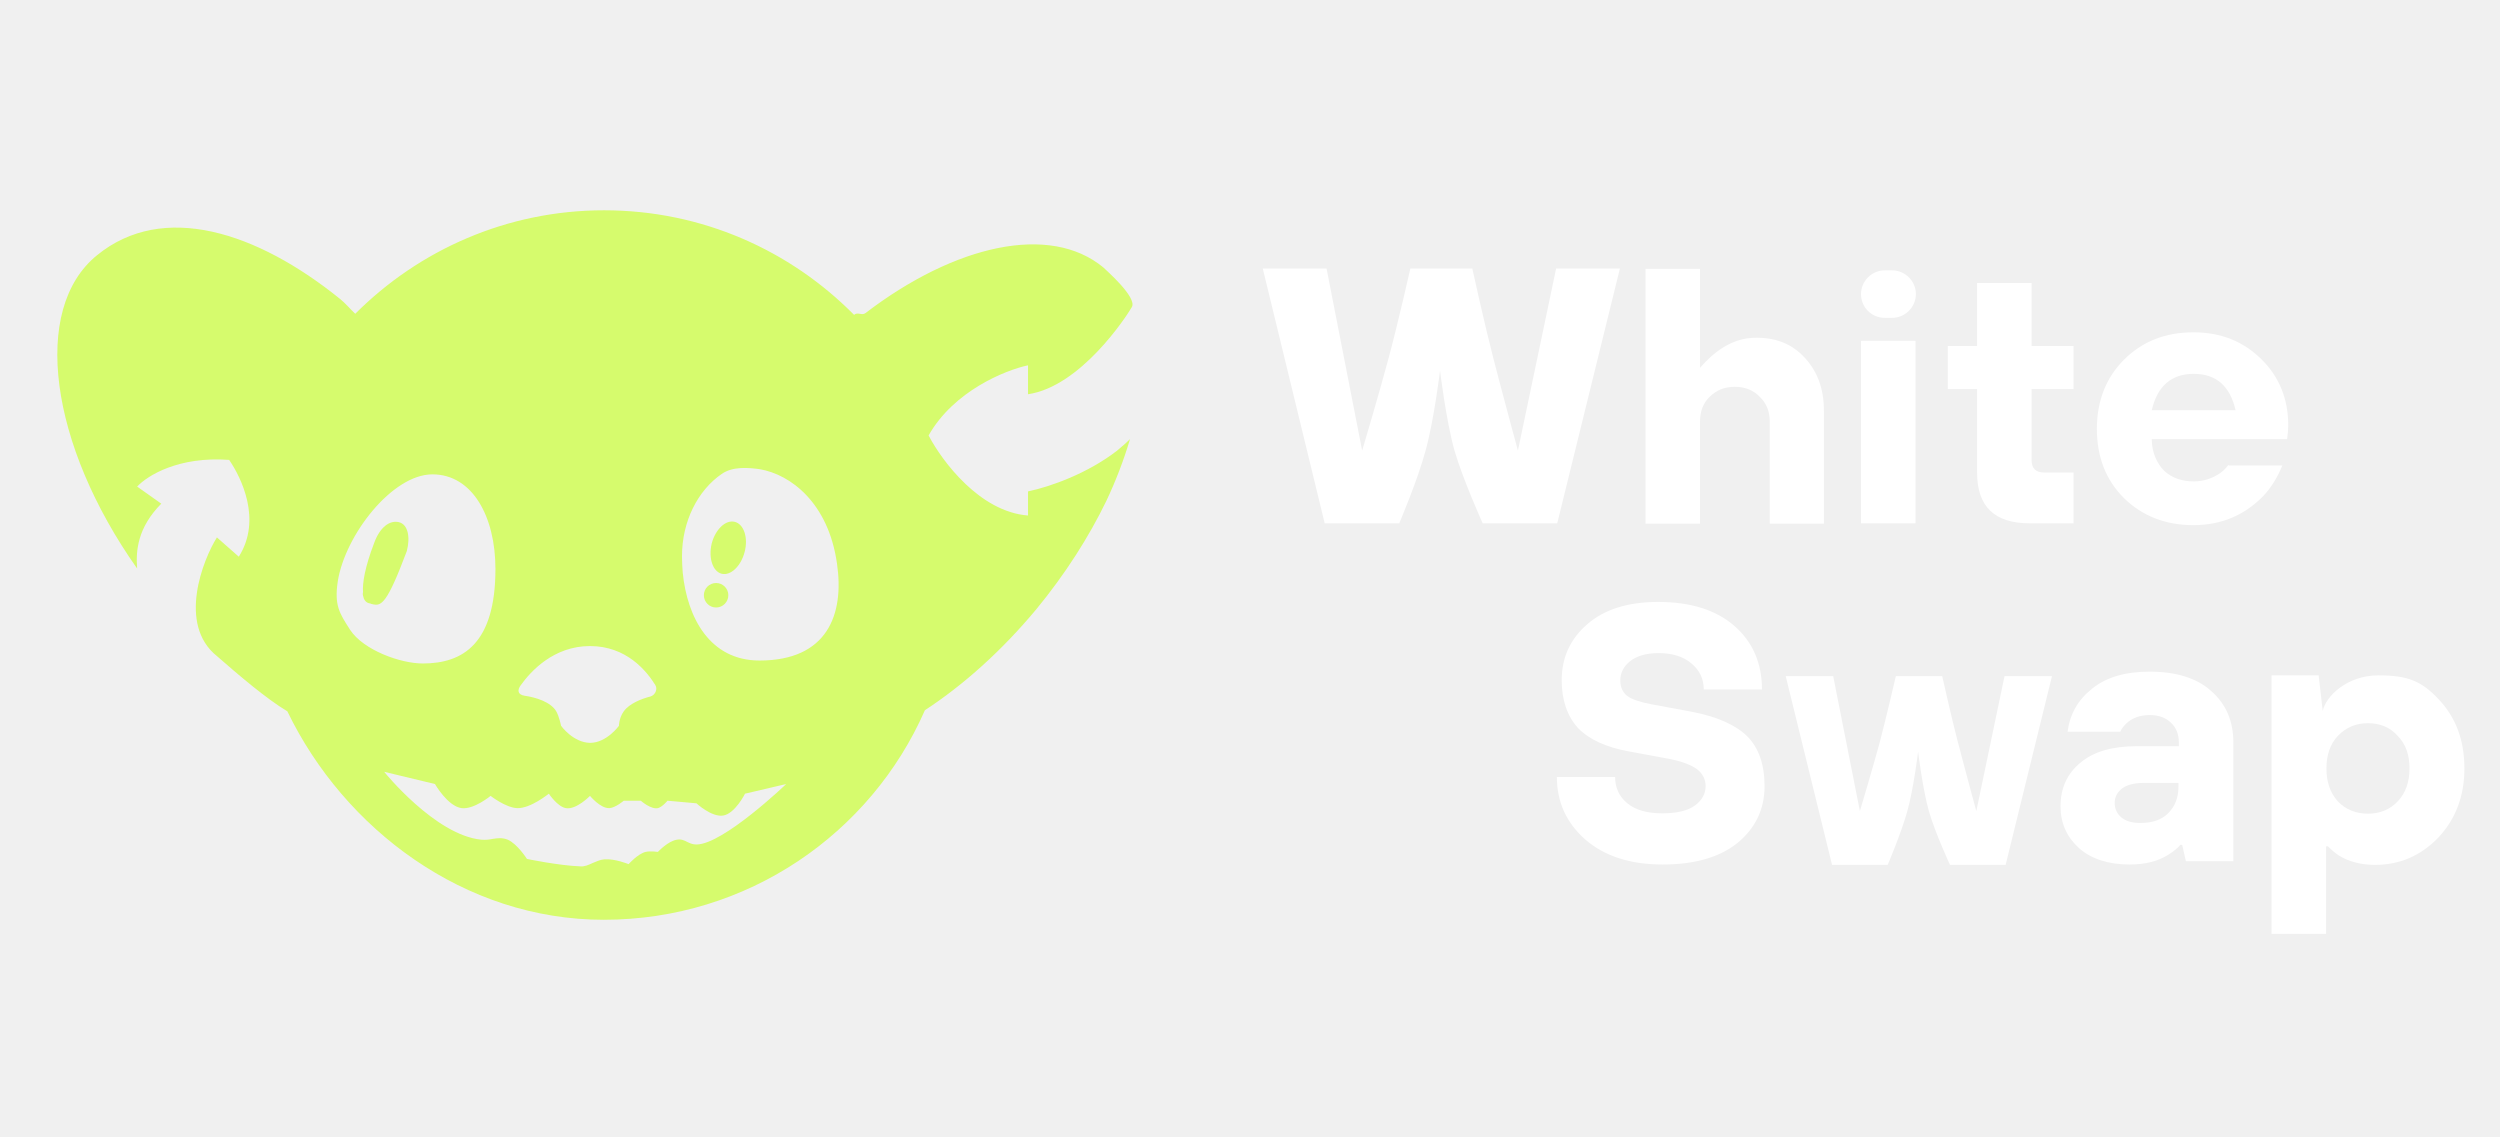
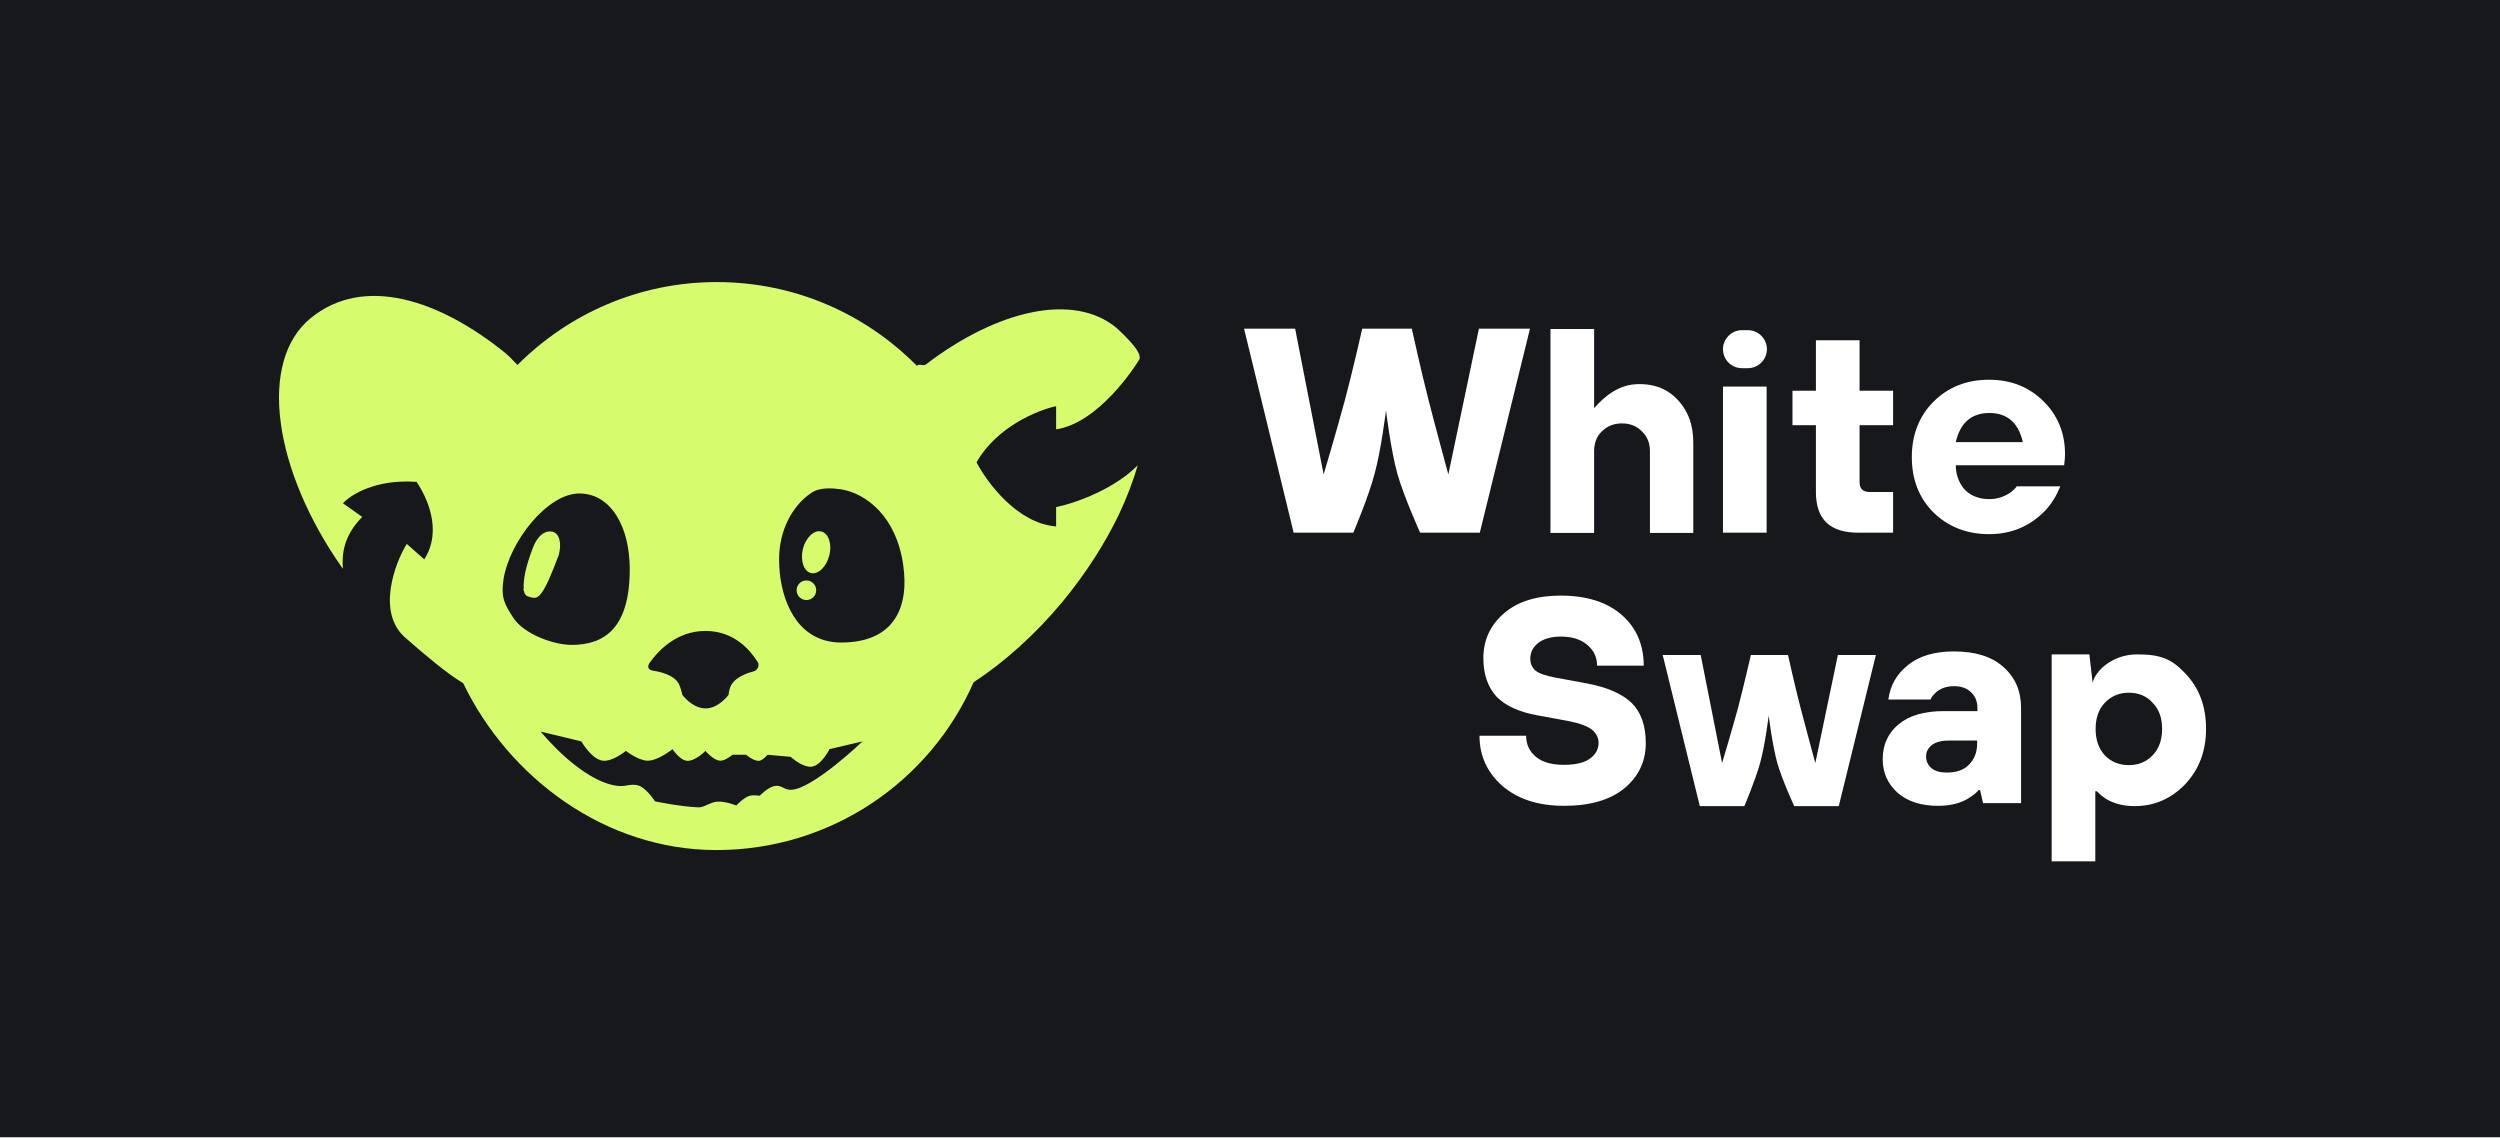
- <svg xmlns="http://www.w3.org/2000/svg" width="132" height="60" viewBox="0 0 132 60" fill="none">
-   <path fill-rule="evenodd" clip-rule="evenodd" d="M38.104 30.294C38.574 30.411 39.122 29.902 39.318 29.138C39.514 28.394 39.279 27.67 38.789 27.552C38.319 27.435 37.771 27.944 37.575 28.708C37.399 29.471 37.634 30.176 38.104 30.294Z" fill="#D6FB6D" />
-   <path d="M37.81 32.076C38.167 32.076 38.456 31.786 38.456 31.429C38.456 31.072 38.167 30.783 37.81 30.783C37.453 30.783 37.164 31.072 37.164 31.429C37.164 31.786 37.453 32.076 37.81 32.076Z" fill="#D6FB6D" />
-   <path fill-rule="evenodd" clip-rule="evenodd" d="M59.762 16.214C60.056 15.705 58.391 14.256 58.254 14.119C55.434 11.788 50.421 12.924 45.702 16.527C45.506 16.684 45.291 16.449 45.095 16.625C41.727 13.218 37.066 11.103 31.896 11.103C26.766 11.103 22.125 13.198 18.757 16.567C18.502 16.331 18.228 15.999 17.954 15.783C13.567 12.239 8.613 10.633 5.127 13.473C1.622 16.312 2.621 23.479 7.242 30.02C7.164 29.079 7.262 27.865 8.515 26.593L7.242 25.692C7.791 25.104 9.436 24.086 12.099 24.282C12.745 25.222 13.841 27.454 12.608 29.393L11.453 28.375C10.728 29.53 9.357 32.957 11.453 34.641C12.549 35.6 14.057 36.893 15.173 37.559C18.169 43.766 24.514 48.564 31.877 48.564C39.455 48.564 45.976 44.021 48.835 37.5C50.872 36.168 52.908 34.347 54.729 32.154C56.257 30.294 57.49 28.355 58.411 26.456C58.94 25.339 59.351 24.243 59.664 23.185C59.449 23.401 59.194 23.616 58.959 23.812C57.432 24.987 55.493 25.692 54.279 25.946V27.219C51.733 27.023 49.755 24.36 49.05 23.029C49.05 23.009 49.031 23.009 49.031 22.989C50.362 20.64 53.084 19.543 54.279 19.288V20.816C57.06 20.405 59.468 16.723 59.762 16.214ZM38.104 25.026C38.691 24.615 39.514 24.693 40.101 24.771C41.746 25.046 43.744 26.553 44.194 29.765C44.586 32.448 43.685 34.876 40.101 34.876C37.477 34.876 36.283 32.604 36.048 30.235C36.028 29.961 36.009 29.667 36.009 29.373C36.009 27.513 36.851 25.888 38.104 25.026ZM31.152 34.112C33.091 34.112 34.148 35.444 34.599 36.168C34.736 36.384 34.599 36.697 34.344 36.775C33.874 36.893 33.228 37.147 32.934 37.559C32.68 37.911 32.68 38.322 32.68 38.322C32.68 38.322 32.033 39.223 31.152 39.223C30.252 39.204 29.625 38.322 29.625 38.322C29.625 38.322 29.527 37.833 29.37 37.559C29.076 37.05 28.254 36.815 27.706 36.736C27.314 36.677 27.314 36.423 27.49 36.188C28.019 35.444 29.233 34.112 31.152 34.112ZM22.83 25.046C24.945 25.046 26.159 27.278 26.159 30.039C26.159 33.995 24.436 35.032 22.321 35.032C21.146 35.032 19.188 34.328 18.483 33.251C17.934 32.389 17.64 31.978 17.836 30.685C18.228 28.238 20.715 25.046 22.83 25.046ZM36.772 44.589C36.577 44.589 36.439 44.53 36.283 44.452C36.126 44.373 35.969 44.295 35.754 44.334C35.284 44.393 34.736 44.98 34.736 44.98C34.736 44.98 34.344 44.922 34.09 44.98C33.678 45.078 33.189 45.627 33.189 45.627C33.189 45.627 32.484 45.333 31.916 45.372C31.681 45.392 31.485 45.489 31.289 45.568C31.074 45.666 30.878 45.764 30.643 45.744C29.527 45.705 27.823 45.352 27.823 45.352C27.823 45.352 27.314 44.55 26.805 44.334C26.511 44.217 26.257 44.256 26.002 44.295C25.826 44.334 25.63 44.354 25.395 44.334C22.967 44.08 20.284 40.751 20.284 40.751L22.967 41.397C22.967 41.397 23.633 42.572 24.377 42.67C25.023 42.748 25.904 42.023 25.904 42.023C25.904 42.023 26.707 42.65 27.314 42.67C28.019 42.689 28.979 41.906 28.979 41.906C28.979 41.906 29.429 42.591 29.879 42.67C30.428 42.767 31.152 42.023 31.152 42.023C31.152 42.023 31.701 42.689 32.17 42.67C32.503 42.65 32.934 42.278 32.934 42.278H33.835C33.835 42.278 34.364 42.748 34.736 42.67C34.971 42.611 35.245 42.278 35.245 42.278L36.772 42.415C36.772 42.415 37.575 43.159 38.182 43.061C38.809 42.963 39.338 41.906 39.338 41.906L41.511 41.397C41.511 41.397 38.182 44.589 36.772 44.589Z" fill="#D6FB6D" />
-   <path fill-rule="evenodd" clip-rule="evenodd" d="M19.148 31.292C19.129 31.371 19.148 31.253 19.148 31.292V31.292Z" fill="#D6FB6D" />
-   <path fill-rule="evenodd" clip-rule="evenodd" d="M19.168 31.449C19.207 31.664 19.305 31.782 19.442 31.841C19.442 31.841 19.442 31.841 19.462 31.841C19.481 31.841 19.501 31.86 19.52 31.86H19.54C19.56 31.86 19.579 31.88 19.579 31.88C19.599 31.88 19.638 31.899 19.658 31.899C20.128 32.017 20.421 31.919 21.479 29.099C21.674 28.355 21.538 27.689 21.067 27.572C20.598 27.454 20.069 27.807 19.756 28.668C19.266 29.941 19.129 30.803 19.168 31.273C19.148 31.351 19.148 31.39 19.168 31.449Z" fill="#D6FB6D" />
-   <path d="M96.302 27.63V21.677C96.302 20.483 95.93 19.523 95.186 18.779C94.833 18.427 94.05 17.761 92.522 17.839C90.995 17.918 89.977 19.191 89.761 19.425V14.197H86.883V27.65H89.761V22.265C89.761 21.736 89.918 21.286 90.27 20.953C90.623 20.6 91.054 20.424 91.602 20.424C92.131 20.424 92.581 20.6 92.914 20.953C93.267 21.286 93.443 21.717 93.443 22.265V27.65H96.302V27.63Z" fill="white" />
-   <path d="M99.514 16.782H99.906C100.591 16.782 101.159 16.214 101.159 15.529C101.159 14.843 100.591 14.275 99.906 14.275H99.514C98.829 14.275 98.261 14.843 98.261 15.529C98.261 16.214 98.809 16.782 99.514 16.782Z" fill="white" />
-   <path d="M101.139 17.996H98.261V27.631H101.139V17.996Z" fill="white" />
-   <path d="M104.39 24.948C104.39 26.749 105.31 27.631 107.17 27.631H109.481V24.948H107.934C107.484 24.948 107.268 24.732 107.268 24.282V20.542H109.481V18.27H107.268V14.941H104.39V18.27H102.843V20.542H104.39V24.948Z" fill="white" />
-   <path d="M117.667 24.537C117.569 24.674 117.432 24.83 117.216 24.987C116.805 25.261 116.355 25.418 115.826 25.418C115.219 25.418 114.69 25.241 114.279 24.869C113.887 24.478 113.613 23.89 113.613 23.185H120.761C120.8 22.872 120.819 22.637 120.819 22.461C120.819 21.07 120.349 19.895 119.39 18.956C118.43 18.016 117.255 17.546 115.806 17.546C114.318 17.546 113.104 18.035 112.144 18.995C111.204 19.935 110.715 21.168 110.715 22.637C110.715 24.125 111.185 25.339 112.144 26.299C113.104 27.239 114.338 27.728 115.806 27.728C117.294 27.728 118.528 27.2 119.527 26.162C119.958 25.692 120.271 25.163 120.506 24.576H117.667V24.537ZM115.826 19.739C117.02 19.739 117.745 20.385 118.039 21.658H113.613C113.907 20.385 114.651 19.739 115.826 19.739Z" fill="white" />
-   <path d="M85.531 14.178H82.163L80.146 23.792C80.146 23.792 79.304 20.698 78.834 18.858C78.364 17.037 77.738 14.178 77.738 14.178H74.468C74.468 14.178 73.821 17.037 73.332 18.858C72.842 20.698 71.922 23.792 71.922 23.792L70.042 14.178H66.674L69.944 27.631H73.88C73.88 27.631 74.859 25.339 75.27 23.792C75.721 22.167 76.034 19.563 76.034 19.563C76.034 19.563 76.347 22.187 76.798 23.792C77.248 25.339 78.286 27.631 78.286 27.631H82.222L85.531 14.178Z" fill="white" />
-   <path d="M89.311 37.578L87.197 37.187C86.59 37.069 86.159 36.932 85.904 36.736C85.669 36.541 85.552 36.266 85.552 35.933C85.552 35.522 85.728 35.189 86.061 34.915C86.413 34.641 86.903 34.484 87.569 34.484C88.293 34.484 88.881 34.661 89.311 35.033C89.742 35.385 89.958 35.855 89.958 36.403H93.032C93.032 35.013 92.543 33.897 91.583 33.055C90.624 32.213 89.272 31.782 87.549 31.782C85.963 31.782 84.71 32.174 83.809 32.957C82.908 33.74 82.458 34.719 82.458 35.914C82.458 36.971 82.751 37.813 83.319 38.44C83.907 39.047 84.808 39.458 86.002 39.674L88.117 40.065C88.822 40.202 89.311 40.398 89.605 40.614C89.899 40.849 90.056 41.142 90.056 41.495C90.056 41.926 89.86 42.258 89.488 42.533C89.116 42.807 88.528 42.944 87.764 42.944C86.962 42.944 86.355 42.768 85.924 42.415C85.493 42.063 85.278 41.593 85.278 41.025H82.203C82.203 42.356 82.712 43.453 83.711 44.334C84.71 45.196 86.061 45.646 87.784 45.646C89.507 45.646 90.819 45.255 91.759 44.491C92.699 43.708 93.169 42.709 93.169 41.514C93.169 40.359 92.856 39.478 92.249 38.871C91.622 38.264 90.643 37.833 89.311 37.578Z" fill="white" />
-   <path d="M116.746 36.482C115.983 35.796 114.886 35.463 113.496 35.463C112.223 35.463 111.205 35.757 110.46 36.364C109.716 36.952 109.285 37.715 109.168 38.636H111.949C112.007 38.499 112.105 38.362 112.262 38.205C112.575 37.911 112.987 37.755 113.496 37.755C113.985 37.755 114.357 37.892 114.631 38.166C114.906 38.42 115.043 38.773 115.043 39.204V39.399H112.83C111.518 39.399 110.519 39.693 109.834 40.281C109.148 40.849 108.796 41.612 108.796 42.572C108.796 43.472 109.129 44.197 109.775 44.785C110.421 45.352 111.322 45.646 112.438 45.646C113.28 45.646 113.946 45.47 114.475 45.137C114.749 44.961 114.984 44.785 115.121 44.608H115.219L115.415 45.47H117.921V39.204C117.921 38.068 117.53 37.167 116.746 36.482ZM115.023 41.534C115.023 42.102 114.847 42.572 114.475 42.944C114.122 43.296 113.633 43.453 113.006 43.453C112.575 43.453 112.242 43.355 112.007 43.159C111.772 42.963 111.655 42.689 111.655 42.395C111.655 42.082 111.792 41.828 112.047 41.632C112.301 41.436 112.693 41.338 113.202 41.338H115.023V41.534Z" fill="white" />
-   <path d="M128.75 36.912C127.849 35.953 127.124 35.659 125.577 35.659C123.913 35.659 122.797 36.775 122.64 37.539L122.424 35.659H119.938V49.308H122.816V44.687H122.914C123.129 44.902 123.325 45.059 123.501 45.176C124.011 45.489 124.657 45.666 125.401 45.666C126.713 45.666 127.829 45.176 128.75 44.217C129.65 43.257 130.12 42.043 130.12 40.574C130.12 39.086 129.67 37.872 128.75 36.912ZM126.595 42.317C126.184 42.748 125.656 42.963 125.029 42.963C124.402 42.963 123.854 42.748 123.443 42.317C123.031 41.867 122.836 41.279 122.836 40.574C122.836 39.869 123.031 39.282 123.443 38.851C123.874 38.401 124.402 38.185 125.029 38.185C125.656 38.185 126.204 38.401 126.595 38.851C127.026 39.282 127.222 39.869 127.222 40.574C127.222 41.279 127.026 41.867 126.595 42.317Z" fill="white" />
-   <path d="M104.35 42.826C104.35 42.826 103.724 40.535 103.371 39.164C103.019 37.813 102.549 35.699 102.549 35.699H100.101C100.101 35.699 99.612 37.813 99.259 39.164C98.887 40.535 98.202 42.826 98.202 42.826L96.792 35.699H94.285L96.733 45.666H99.67C99.67 45.666 100.395 43.962 100.708 42.826C101.041 41.632 101.276 39.693 101.276 39.693C101.276 39.693 101.511 41.632 101.844 42.826C102.177 43.982 102.96 45.666 102.96 45.666H105.897L108.345 35.699H105.839L104.35 42.826Z" fill="white" />
+ <svg xmlns="http://www.w3.org/2000/svg" width="842" height="383" viewBox="0 0 842 383" fill="none">
+   <g clip-path="url(#clip0_531_142)">
+     <path d="M842 0H0V383H842V0Z" fill="#16181b" />
+     <path fill-rule="evenodd" clip-rule="evenodd" d="M273.1 193C275.5 193.6 278.3 191 279.3 187.1C280.3 183.3 279.1 179.6 276.6 179C274.2 178.4 271.4 181 270.4 184.9C269.5 188.8 270.7 192.4 273.1 193Z" fill="#D6FB6D" />
+     <path d="M271.6 202.1C273.422 202.1 274.9 200.623 274.9 198.8C274.9 196.977 273.422 195.5 271.6 195.5C269.777 195.5 268.3 196.977 268.3 198.8C268.3 200.623 269.777 202.1 271.6 202.1Z" fill="#D6FB6D" />
+     <path fill-rule="evenodd" clip-rule="evenodd" d="M383.7 121.1C385.2 118.5 376.7 111.1 376 110.4C361.6 98.5 336 104.3 311.9 122.7C310.9 123.5 309.8 122.3 308.8 123.2C291.6 105.8 267.8 95 241.4 95C215.2 95 191.5 105.7 174.3 122.9C173 121.7 171.6 120 170.2 118.9C147.8 100.8 122.5 92.6 104.7 107.1C86.8 121.6 91.9 158.2 115.5 191.6C115.1 186.8 115.6 180.6 122 174.1L115.5 169.5C118.3 166.5 126.7 161.3 140.3 162.3C143.6 167.1 149.2 178.5 142.9 188.4L137 183.2C133.3 189.1 126.3 206.6 137 215.2C142.6 220.1 150.3 226.7 156 230.1C171.3 261.8 203.7 286.3 241.3 286.3C280 286.3 313.3 263.1 327.9 229.8C338.3 223 348.7 213.7 358 202.5C365.8 193 372.1 183.1 376.8 173.4C379.5 167.7 381.6 162.1 383.2 156.7C382.1 157.8 380.8 158.9 379.6 159.9C371.8 165.9 361.9 169.5 355.7 170.8V177.3C342.7 176.3 332.6 162.7 329 155.9C329 155.8 328.9 155.8 328.9 155.7C335.7 143.7 349.6 138.1 355.7 136.8V144.6C369.9 142.5 382.2 123.7 383.7 121.1ZM273.1 166.1C276.1 164 280.3 164.4 283.3 164.8C291.7 166.2 301.9 173.9 304.2 190.3C306.2 204 301.6 216.4 283.3 216.4C269.9 216.4 263.8 204.8 262.6 192.7C262.5 191.3 262.4 189.8 262.4 188.3C262.4 178.8 266.7 170.5 273.1 166.1ZM237.6 212.5C247.5 212.5 252.9 219.3 255.2 223C255.9 224.1 255.2 225.7 253.9 226.1C251.5 226.7 248.2 228 246.7 230.1C245.4 231.9 245.4 234 245.4 234C245.4 234 242.1 238.6 237.6 238.6C233 238.5 229.8 234 229.8 234C229.8 234 229.3 231.5 228.5 230.1C227 227.5 222.8 226.3 220 225.9C218 225.6 218 224.3 218.9 223.1C221.6 219.3 227.8 212.5 237.6 212.5ZM195.1 166.2C205.9 166.2 212.1 177.6 212.1 191.7C212.1 211.9 203.3 217.2 192.5 217.2C186.5 217.2 176.5 213.6 172.9 208.1C170.1 203.7 168.6 201.6 169.6 195C171.6 182.5 184.3 166.2 195.1 166.2ZM266.3 266C265.3 266 264.6 265.7 263.8 265.3C263 264.9 262.2 264.5 261.1 264.7C258.7 265 255.9 268 255.9 268C255.9 268 253.9 267.7 252.6 268C250.5 268.5 248 271.3 248 271.3C248 271.3 244.4 269.8 241.5 270C240.3 270.1 239.3 270.6 238.3 271C237.2 271.5 236.2 272 235 271.9C229.3 271.7 220.6 269.9 220.6 269.9C220.6 269.9 218 265.8 215.4 264.7C213.9 264.1 212.6 264.3 211.3 264.5C210.4 264.7 209.4 264.8 208.2 264.7C195.8 263.4 182.1 246.4 182.1 246.4L195.8 249.7C195.8 249.7 199.2 255.7 203 256.2C206.3 256.6 210.8 252.9 210.8 252.9C210.8 252.9 214.9 256.1 218 256.2C221.6 256.3 226.5 252.3 226.5 252.3C226.5 252.3 228.8 255.8 231.1 256.2C233.9 256.7 237.6 252.9 237.6 252.9C237.6 252.9 240.4 256.3 242.8 256.2C244.5 256.1 246.7 254.2 246.7 254.2H251.3C251.3 254.2 254 256.6 255.9 256.2C257.1 255.9 258.5 254.2 258.5 254.2L266.3 254.9C266.3 254.9 270.4 258.7 273.5 258.2C276.7 257.7 279.4 252.3 279.4 252.3L290.5 249.7C290.5 249.7 273.5 266 266.3 266Z" fill="#D6FB6D" />
+     <path fill-rule="evenodd" clip-rule="evenodd" d="M176.3 198.1C176.2 198.5 176.3 197.9 176.3 198.1V198.1Z" fill="#D6FB6D" />
+     <path fill-rule="evenodd" clip-rule="evenodd" d="M176.4 198.9C176.6 200 177.1 200.6 177.8 200.9C177.8 200.9 177.8 200.9 177.9 200.9C178 200.9 178.1 201 178.2 201H178.3C178.4 201 178.5 201.1 178.5 201.1C178.6 201.1 178.8 201.2 178.9 201.2C181.3 201.8 182.8 201.3 188.2 186.9C189.2 183.1 188.5 179.7 186.1 179.1C183.7 178.5 181 180.3 179.4 184.7C176.9 191.2 176.2 195.6 176.4 198C176.3 198.4 176.3 198.6 176.4 198.9Z" fill="#D6FB6D" />
+     <path d="M570.3 179.4V149C570.3 142.9 568.4 138 564.6 134.2C562.8 132.4 558.8 129 551 129.4C543.2 129.8 538 136.3 536.9 137.5V110.8H522.2V179.5H536.9V152C536.9 149.3 537.7 147 539.5 145.3C541.3 143.5 543.5 142.6 546.3 142.6C549 142.6 551.3 143.5 553 145.3C554.8 147 555.7 149.2 555.7 152V179.5H570.3V179.4Z" fill="white" />
+     <path d="M586.7 124H588.7C592.2 124 595.1 121.1 595.1 117.6C595.1 114.1 592.2 111.2 588.7 111.2H586.7C583.2 111.2 580.3 114.1 580.3 117.6C580.3 121.1 583.1 124 586.7 124Z" fill="white" />
+     <path d="M595 130.2H580.3V179.4H595V130.2Z" fill="white" />
+     <path d="M611.6 165.7C611.6 174.9 616.3 179.4 625.8 179.4H637.6V165.7H629.7C627.4 165.7 626.3 164.6 626.3 162.3V143.2H637.6V131.6H626.3V114.6H611.6V131.6H603.7V143.2H611.6V165.7Z" fill="white" />
+     <path d="M679.4 163.6C678.9 164.3 678.2 165.1 677.1 165.9C675 167.3 672.7 168.1 670 168.1C666.9 168.1 664.2 167.2 662.1 165.3C660.1 163.3 658.7 160.3 658.7 156.7H695.2C695.4 155.1 695.5 153.9 695.5 153C695.5 145.9 693.1 139.9 688.2 135.1C683.3 130.3 677.3 127.9 669.9 127.9C662.3 127.9 656.1 130.4 651.2 135.3C646.4 140.1 643.9 146.4 643.9 153.9C643.9 161.5 646.3 167.7 651.2 172.6C656.1 177.4 662.4 179.9 669.9 179.9C677.5 179.9 683.8 177.2 688.9 171.9C691.1 169.5 692.7 166.8 693.9 163.8H679.4V163.6ZM670 139.1C676.1 139.1 679.8 142.4 681.3 148.9H658.7C660.2 142.4 664 139.1 670 139.1Z" fill="white" />
+     <path d="M515.3 110.7H498.1L487.8 159.8C487.8 159.8 483.5 144 481.1 134.6C478.7 125.3 475.5 110.7 475.5 110.7H458.8C458.8 110.7 455.5 125.3 453 134.6C450.5 144 445.8 159.8 445.8 159.8L436.2 110.7H419L435.7 179.4H455.8C455.8 179.4 460.8 167.7 462.9 159.8C465.2 151.5 466.8 138.2 466.8 138.2C466.8 138.2 468.4 151.6 470.7 159.8C473 167.7 478.3 179.4 478.3 179.4H498.4L515.3 110.7Z" fill="white" />
+     <path d="M534.6 230.2L523.8 228.2C520.7 227.6 518.5 226.9 517.2 225.9C516 224.9 515.4 223.5 515.4 221.8C515.4 219.7 516.3 218 518 216.6C519.8 215.2 522.3 214.4 525.7 214.4C529.4 214.4 532.4 215.3 534.6 217.2C536.8 219 537.9 221.4 537.9 224.2H553.6C553.6 217.1 551.1 211.4 546.2 207.1C541.3 202.8 534.4 200.6 525.6 200.6C517.5 200.6 511.1 202.6 506.5 206.6C501.9 210.6 499.6 215.6 499.6 221.7C499.6 227.1 501.1 231.4 504 234.6C507 237.7 511.6 239.8 517.7 240.9L528.5 242.9C532.1 243.6 534.6 244.6 536.1 245.7C537.6 246.9 538.4 248.4 538.4 250.2C538.4 252.4 537.4 254.1 535.5 255.5C533.6 256.9 530.6 257.6 526.7 257.6C522.6 257.6 519.5 256.7 517.3 254.9C515.1 253.1 514 250.7 514 247.8H498.3C498.3 254.6 500.9 260.2 506 264.7C511.1 269.1 518 271.4 526.8 271.4C535.6 271.4 542.3 269.4 547.1 265.5C551.9 261.5 554.3 256.4 554.3 250.3C554.3 244.4 552.7 239.9 549.6 236.8C546.4 233.7 541.4 231.5 534.6 230.2Z" fill="white" />
+     <path d="M674.7 224.6C670.8 221.1 665.2 219.4 658.1 219.4C651.6 219.4 646.4 220.9 642.6 224C638.8 227 636.6 230.9 636 235.6H650.2C650.5 234.9 651 234.2 651.8 233.4C653.4 231.9 655.5 231.1 658.1 231.1C660.6 231.1 662.5 231.8 663.9 233.2C665.3 234.5 666 236.3 666 238.5V239.5H654.7C648 239.5 642.9 241 639.4 244C635.9 246.9 634.1 250.8 634.1 255.7C634.1 260.3 635.8 264 639.1 267C642.4 269.9 647 271.4 652.7 271.4C657 271.4 660.4 270.5 663.1 268.8C664.5 267.9 665.7 267 666.4 266.1H666.9L667.9 270.5H680.7V238.5C680.7 232.7 678.7 228.1 674.7 224.6ZM665.9 250.4C665.9 253.3 665 255.7 663.1 257.6C661.3 259.4 658.8 260.2 655.6 260.2C653.4 260.2 651.7 259.7 650.5 258.7C649.3 257.7 648.7 256.3 648.7 254.8C648.7 253.2 649.4 251.9 650.7 250.9C652 249.9 654 249.4 656.6 249.4H665.9V250.4Z" fill="white" />
+     <path d="M736 226.8C731.4 221.9 727.7 220.4 719.8 220.4C711.3 220.4 705.6 226.1 704.8 230L703.7 220.4H691V290.1H705.7V266.5H706.2C707.3 267.6 708.3 268.4 709.2 269C711.8 270.6 715.1 271.5 718.9 271.5C725.6 271.5 731.3 269 736 264.1C740.6 259.2 743 253 743 245.5C743 237.9 740.7 231.7 736 226.8ZM725 254.4C722.9 256.6 720.2 257.7 717 257.7C713.8 257.7 711 256.6 708.9 254.4C706.8 252.1 705.8 249.1 705.8 245.5C705.8 241.9 706.8 238.9 708.9 236.7C711.1 234.4 713.8 233.3 717 233.3C720.2 233.3 723 234.4 725 236.7C727.2 238.9 728.2 241.9 728.2 245.5C728.2 249.1 727.2 252.1 725 254.4Z" fill="white" />
+     <path d="M611.4 257C611.4 257 608.2 245.3 606.4 238.3C604.6 231.4 602.2 220.6 602.2 220.6H589.7C589.7 220.6 587.2 231.4 585.4 238.3C583.5 245.3 580 257 580 257L572.8 220.6H560L572.5 271.5H587.5C587.5 271.5 591.2 262.8 592.8 257C594.5 250.9 595.7 241 595.7 241C595.7 241 596.9 250.9 598.6 257C600.3 262.9 604.3 271.5 604.3 271.5H619.3L631.8 220.6H619L611.4 257Z" fill="white" />
+   </g>
+   <defs>
+     <clipPath id="clip0_531_142">
+       <rect width="842" height="383" fill="white" />
+     </clipPath>
+   </defs>
</svg>
